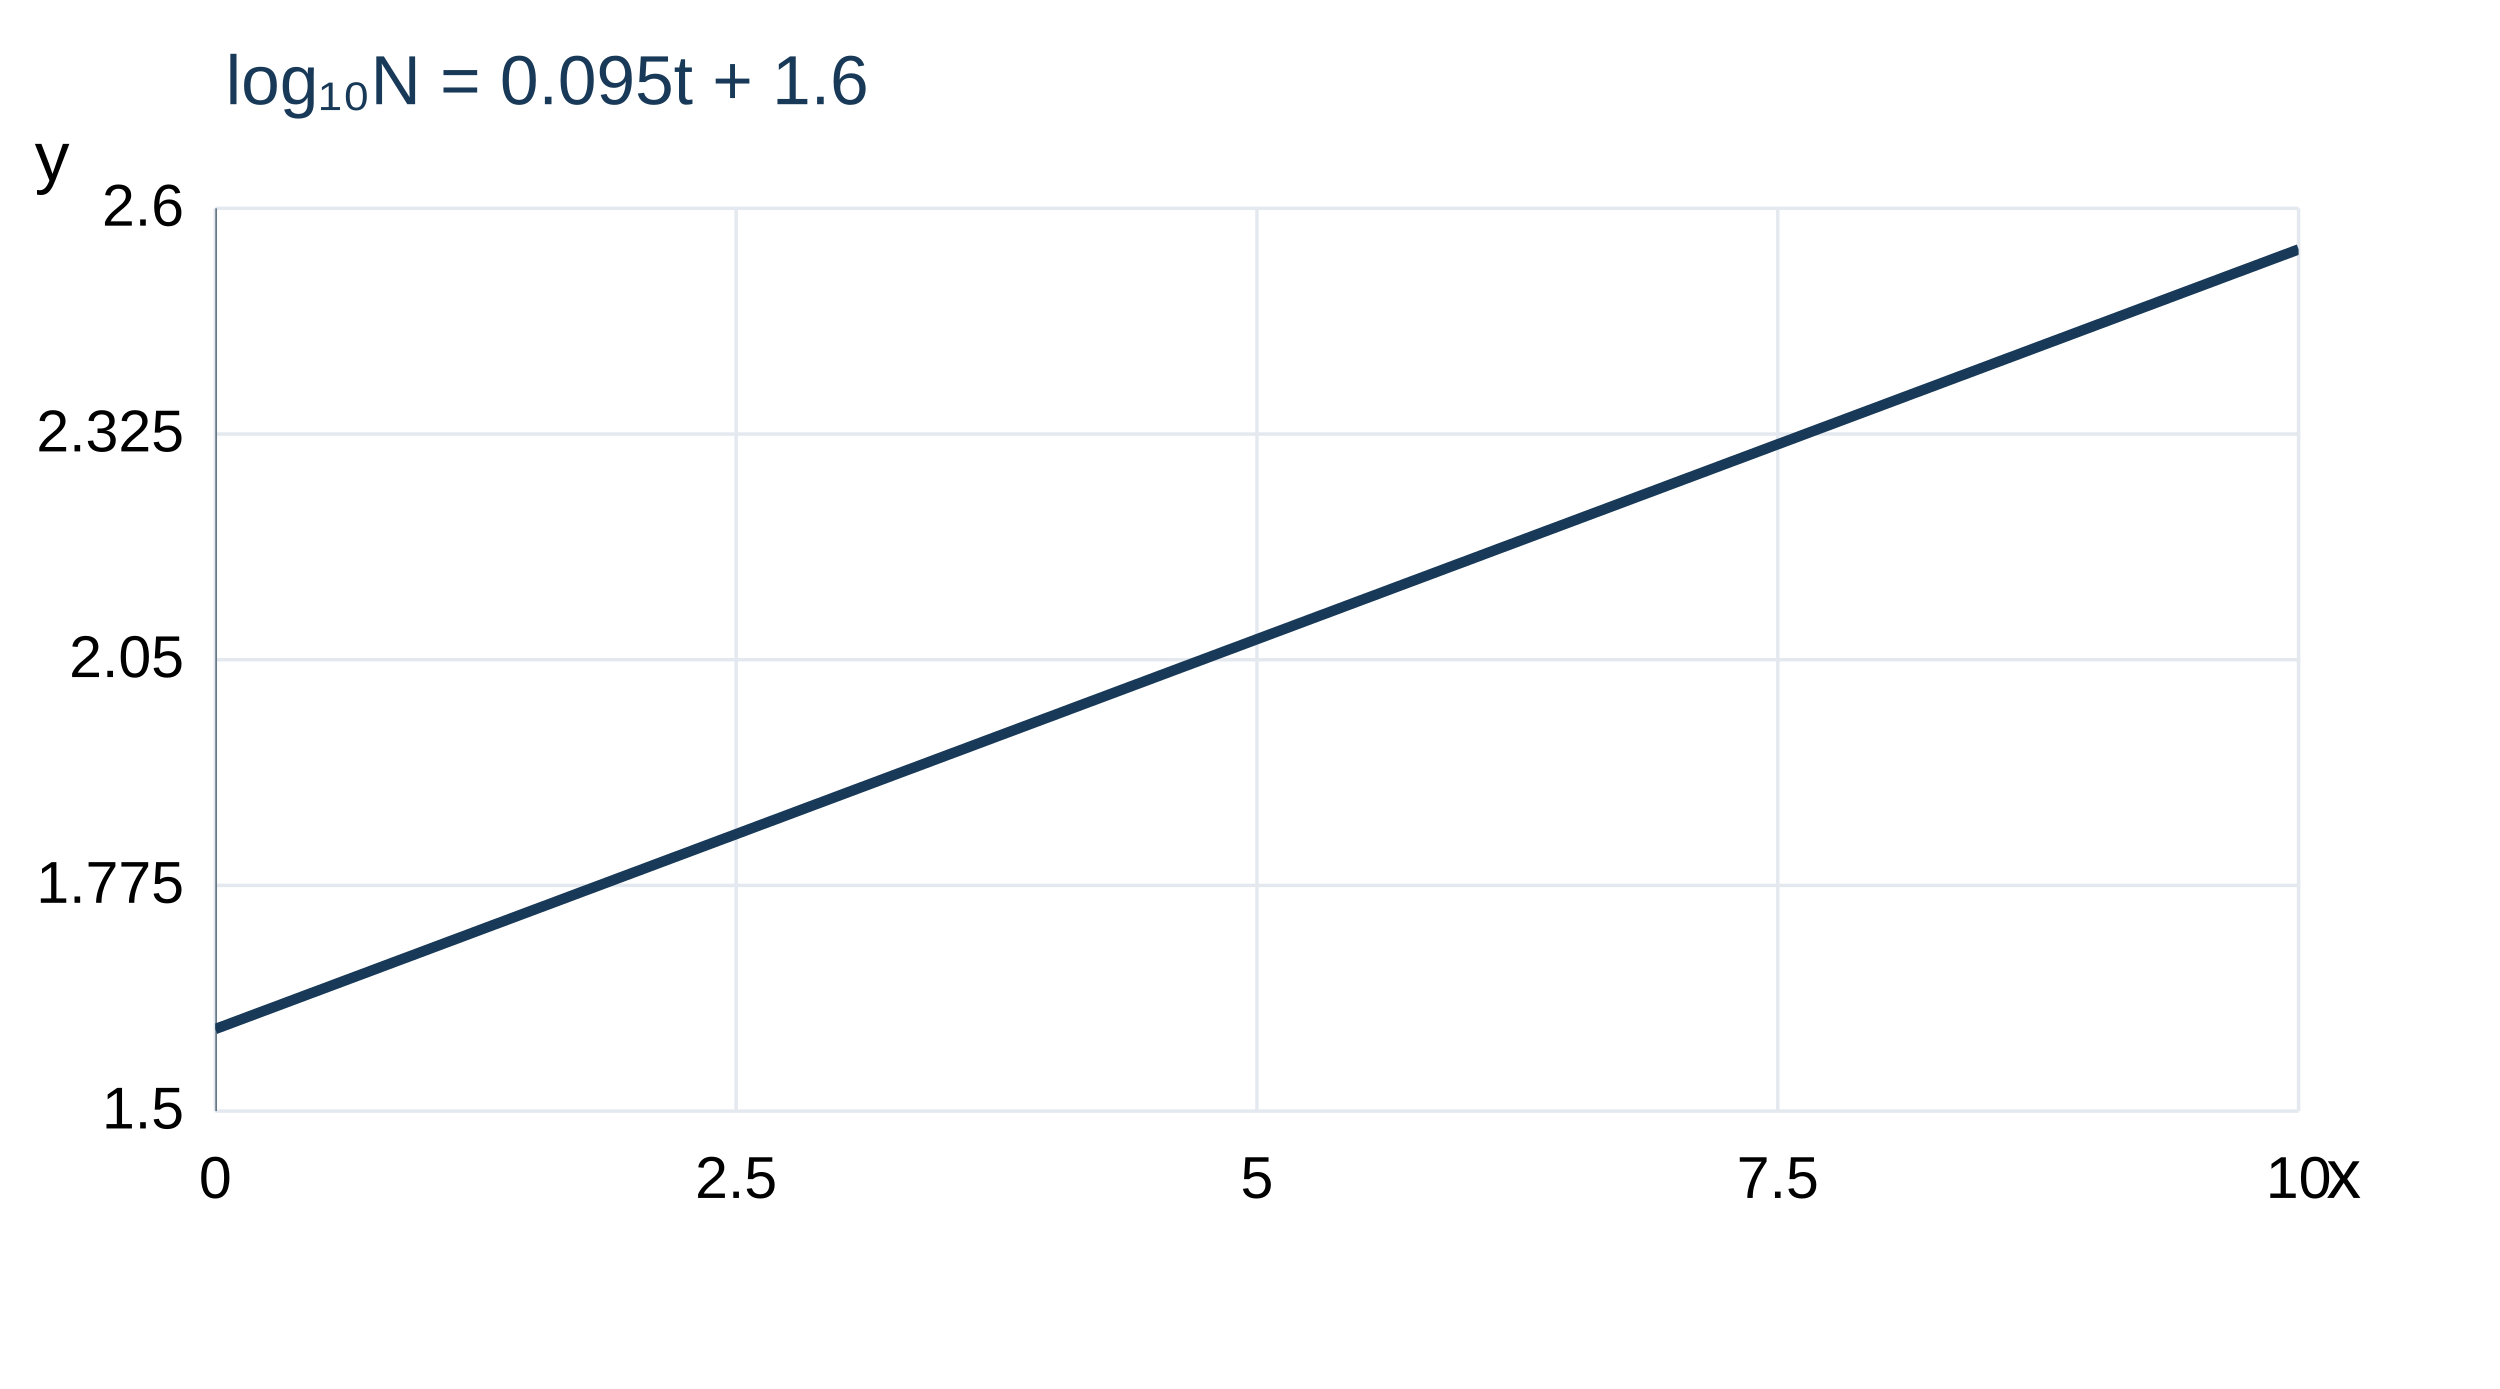
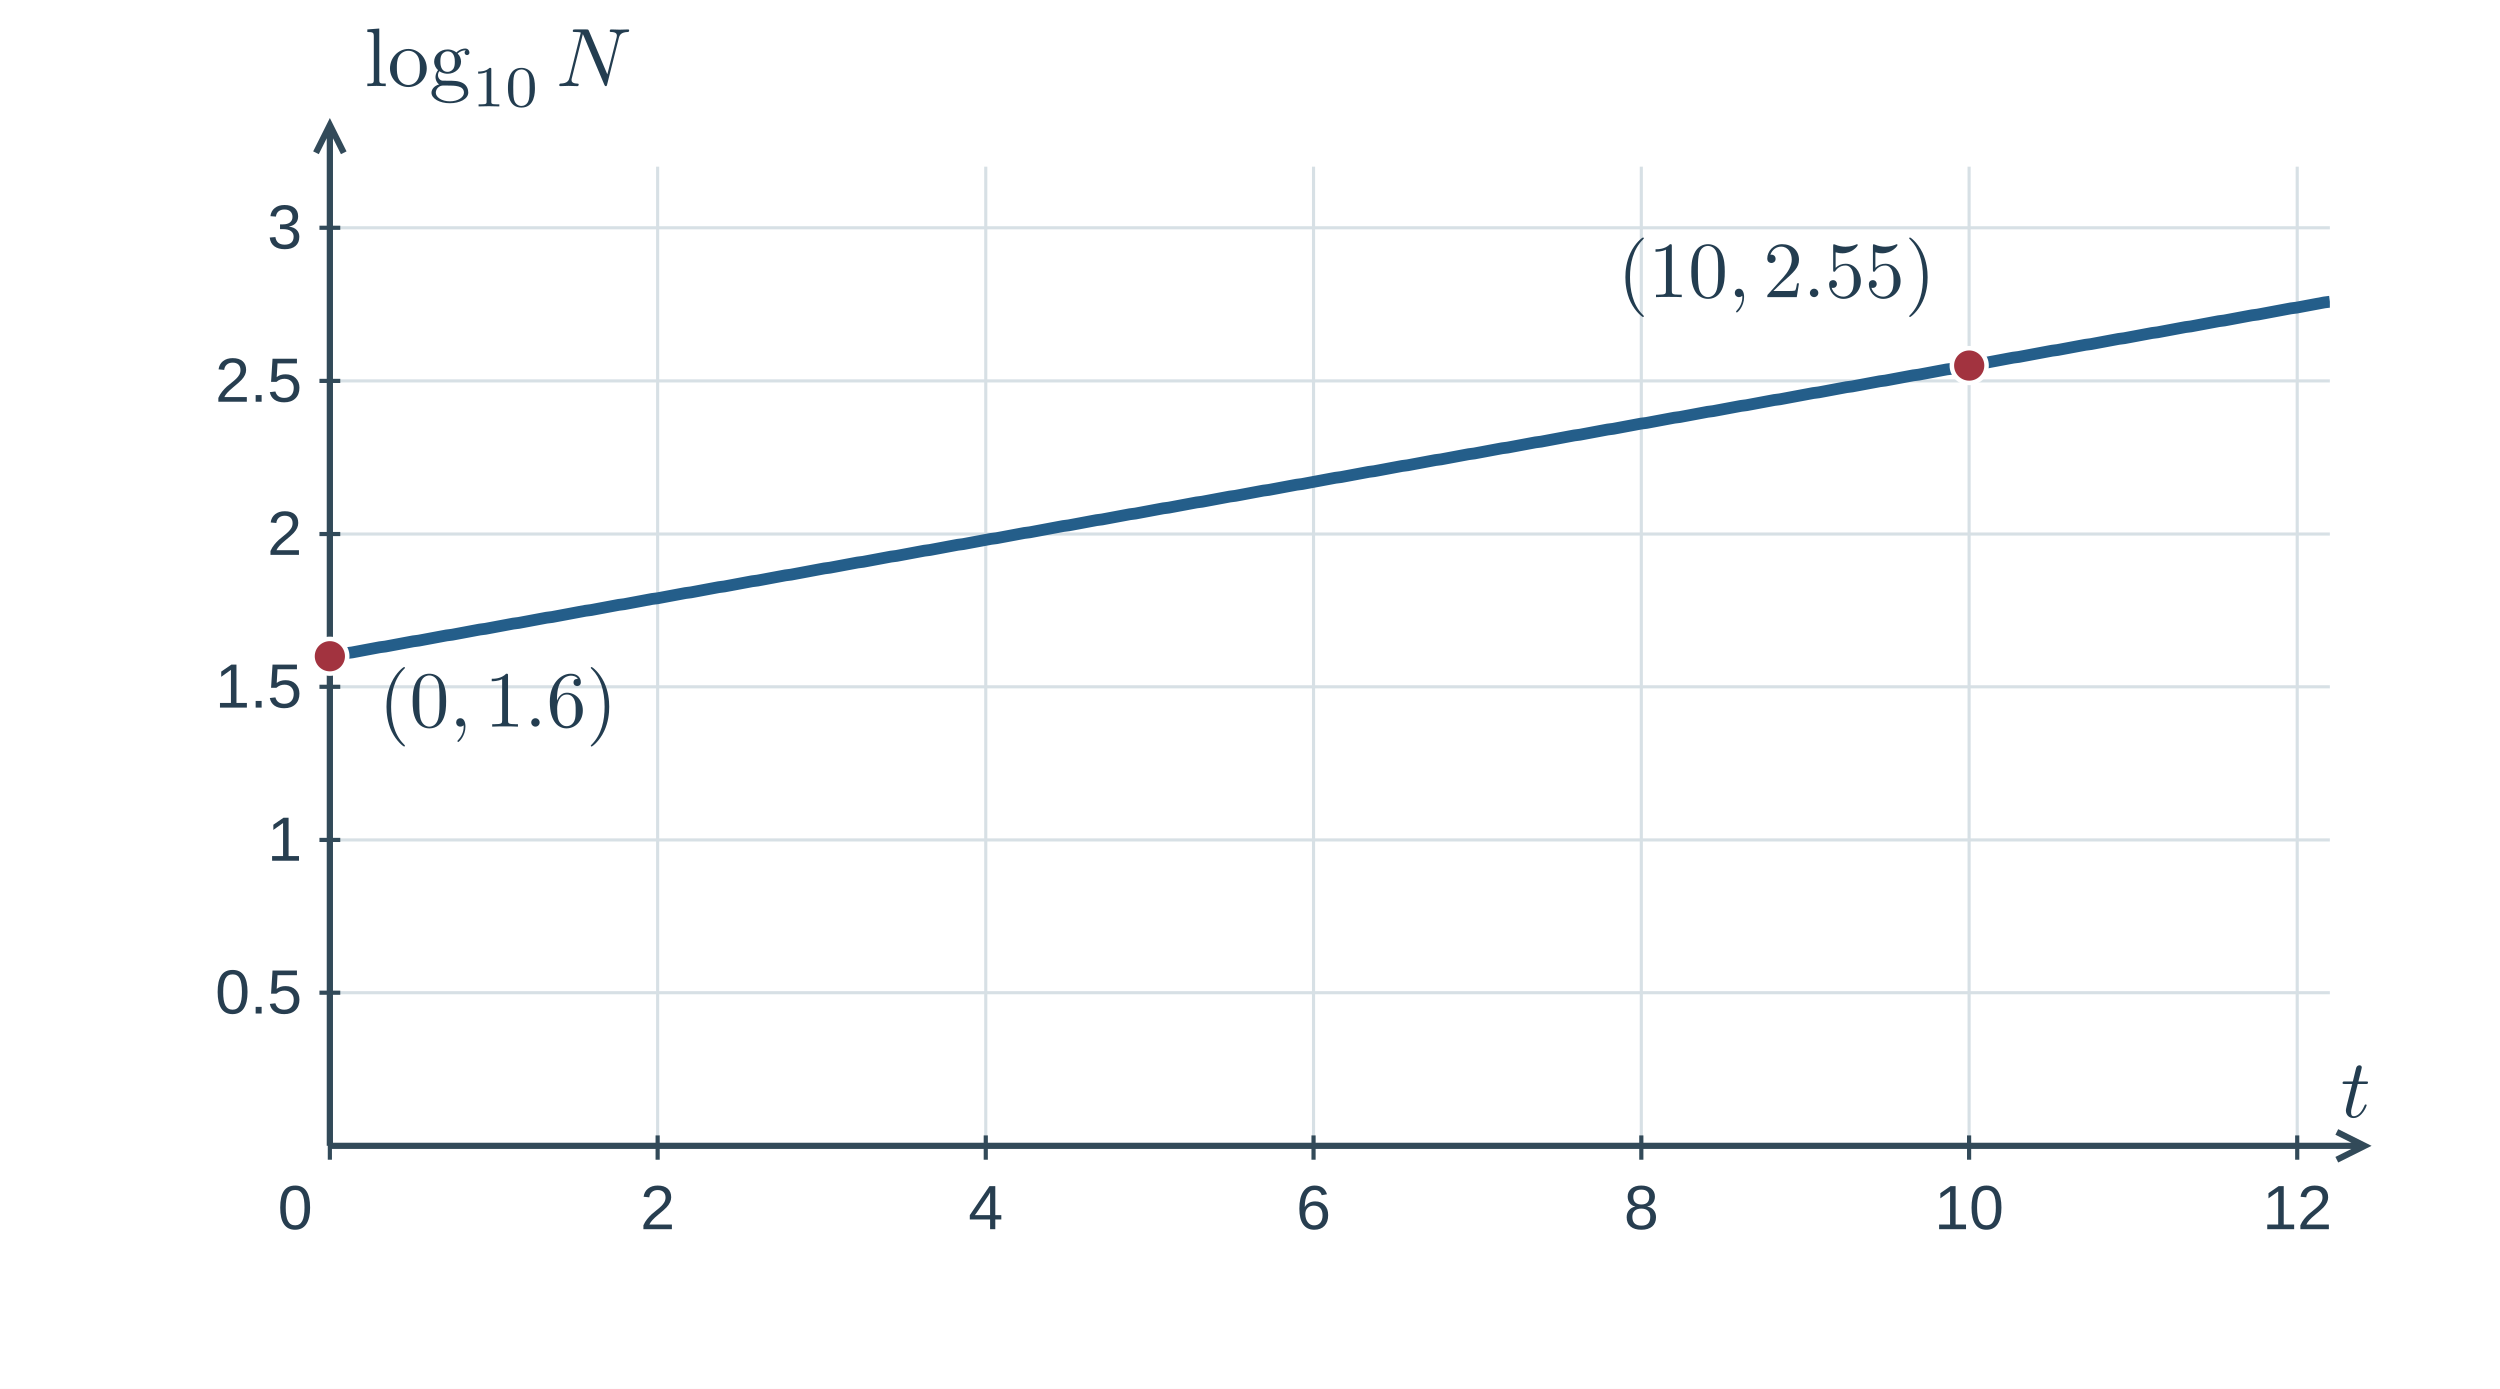
- <svg xmlns="http://www.w3.org/2000/svg" viewBox="0 0 720 400">
+ <svg xmlns="http://www.w3.org/2000/svg" xmlns:xlink="http://www.w3.org/1999/xlink" viewBox="0 0 720 400" role="img">
  <rect width="720" height="400" fill="white" />
  <defs>
    <clipPath id="plot">
-       <rect x="62" y="60" width="600" height="260" />
+       <rect x="95" y="48" width="576" height="282" />
    </clipPath>
  </defs>
-   <path d="M62.0 60 V320 M62 320.0 H662" stroke="#e4e9ef" />
-   <text x="62.0" y="345" text-anchor="middle" font-family="Arial" font-size="17">0</text>
-   <text x="53" y="325.0" text-anchor="end" font-family="Arial" font-size="17">1.5</text>
-   <path d="M212.0 60 V320 M62 255 H662" stroke="#e4e9ef" />
-   <text x="212.0" y="345" text-anchor="middle" font-family="Arial" font-size="17">2.5</text>
-   <text x="53" y="260.0" text-anchor="end" font-family="Arial" font-size="17">1.775</text>
-   <path d="M362.0 60 V320 M62 190 H662" stroke="#e4e9ef" />
-   <text x="362.0" y="345" text-anchor="middle" font-family="Arial" font-size="17">5</text>
-   <text x="53" y="195" text-anchor="end" font-family="Arial" font-size="17">2.05</text>
-   <path d="M512.0 60 V320 M62 125 H662" stroke="#e4e9ef" />
-   <text x="512.0" y="345" text-anchor="middle" font-family="Arial" font-size="17">7.5</text>
-   <text x="53" y="130" text-anchor="end" font-family="Arial" font-size="17">2.325</text>
-   <path d="M662.0 60 V320 M62 60.0 H662" stroke="#e4e9ef" />
-   <text x="662.0" y="345" text-anchor="middle" font-family="Arial" font-size="17">10</text>
-   <text x="53" y="65.0" text-anchor="end" font-family="Arial" font-size="17">2.6</text>
+   <path d="M95.0 48V330" stroke="#d7e0e5" stroke-width="0.9" fill="none" />
+   <path d="M189.4 48V330" stroke="#d7e0e5" stroke-width="0.9" fill="none" />
+   <path d="M283.9 48V330" stroke="#d7e0e5" stroke-width="0.9" fill="none" />
+   <path d="M378.3 48V330" stroke="#d7e0e5" stroke-width="0.9" fill="none" />
+   <path d="M472.7 48V330" stroke="#d7e0e5" stroke-width="0.9" fill="none" />
+   <path d="M567.1 48V330" stroke="#d7e0e5" stroke-width="0.9" fill="none" />
+   <path d="M661.6 48V330" stroke="#d7e0e5" stroke-width="0.9" fill="none" />
+   <path d="M95 330.0H671" stroke="#d7e0e5" stroke-width="0.9" fill="none" />
+   <path d="M95 285.9H671" stroke="#d7e0e5" stroke-width="0.9" fill="none" />
+   <path d="M95 241.9H671" stroke="#d7e0e5" stroke-width="0.9" fill="none" />
+   <path d="M95 197.8H671" stroke="#d7e0e5" stroke-width="0.9" fill="none" />
+   <path d="M95 153.8H671" stroke="#d7e0e5" stroke-width="0.9" fill="none" />
+   <path d="M95 109.7H671" stroke="#d7e0e5" stroke-width="0.9" fill="none" />
+   <path d="M95 65.6H671" stroke="#d7e0e5" stroke-width="0.9" fill="none" />
+   <path d="M95 330.0H681m-8 -4 8 4 -8 4M95.0 330V36m-4 8 4 -8 4 8" stroke="#324a59" stroke-width="1.8" fill="none" />
+   <path d="M95.0 327.0v7" stroke="#324a59" stroke-width="1.2" fill="none" />
+   <text x="85.0" y="354.0" text-anchor="middle" font-family="Arial, sans-serif" font-size="18" fill="#273e50">0</text>
+   <path d="M189.4 327.0v7" stroke="#324a59" stroke-width="1.2" fill="none" />
+   <text x="189.4" y="354.0" text-anchor="middle" font-family="Arial, sans-serif" font-size="18" fill="#273e50">2</text>
+   <path d="M283.9 327.0v7" stroke="#324a59" stroke-width="1.2" fill="none" />
+   <text x="283.9" y="354.0" text-anchor="middle" font-family="Arial, sans-serif" font-size="18" fill="#273e50">4</text>
+   <path d="M378.3 327.0v7" stroke="#324a59" stroke-width="1.2" fill="none" />
+   <text x="378.3" y="354.0" text-anchor="middle" font-family="Arial, sans-serif" font-size="18" fill="#273e50">6</text>
+   <path d="M472.7 327.0v7" stroke="#324a59" stroke-width="1.2" fill="none" />
+   <text x="472.7" y="354.0" text-anchor="middle" font-family="Arial, sans-serif" font-size="18" fill="#273e50">8</text>
+   <path d="M567.1 327.0v7" stroke="#324a59" stroke-width="1.2" fill="none" />
+   <text x="567.1" y="354.0" text-anchor="middle" font-family="Arial, sans-serif" font-size="18" fill="#273e50">10</text>
+   <path d="M661.6 327.0v7" stroke="#324a59" stroke-width="1.2" fill="none" />
+   <text x="661.6" y="354.0" text-anchor="middle" font-family="Arial, sans-serif" font-size="18" fill="#273e50">12</text>
+   <path d="M92.0 285.9h6" stroke="#324a59" stroke-width="1.2" fill="none" />
+   <text x="87.0" y="291.9" text-anchor="end" font-family="Arial, sans-serif" font-size="18" fill="#273e50">0.5</text>
+   <path d="M92.0 241.9h6" stroke="#324a59" stroke-width="1.2" fill="none" />
+   <text x="87.0" y="247.9" text-anchor="end" font-family="Arial, sans-serif" font-size="18" fill="#273e50">1</text>
+   <path d="M92.0 197.8h6" stroke="#324a59" stroke-width="1.2" fill="none" />
+   <text x="87.0" y="203.8" text-anchor="end" font-family="Arial, sans-serif" font-size="18" fill="#273e50">1.5</text>
+   <path d="M92.0 153.8h6" stroke="#324a59" stroke-width="1.2" fill="none" />
+   <text x="87.0" y="159.8" text-anchor="end" font-family="Arial, sans-serif" font-size="18" fill="#273e50">2</text>
+   <path d="M92.0 109.7h6" stroke="#324a59" stroke-width="1.2" fill="none" />
+   <text x="87.0" y="115.7" text-anchor="end" font-family="Arial, sans-serif" font-size="18" fill="#273e50">2.5</text>
+   <path d="M92.0 65.6h6" stroke="#324a59" stroke-width="1.2" fill="none" />
+   <text x="87.0" y="71.6" text-anchor="end" font-family="Arial, sans-serif" font-size="18" fill="#273e50">3</text>
+   <svg x="674.1" y="306.8" width="7.9" height="15.2" viewBox="76.712 56.528 3.288 6.346" fill="#233d50">
+     <defs>
+       <path id="m45-g2-116" d="M2.052-3.985H2.989C3.188-3.985 3.288-3.985 3.288-4.184C3.288-4.294 3.188-4.294 3.009-4.294H2.132C2.491-5.709 2.54-5.908 2.54-5.968C2.54-6.137 2.421-6.237 2.252-6.237C2.222-6.237 1.943-6.227 1.853-5.878L1.465-4.294H.528C.329-4.294 .229-4.294 .229-4.105C.229-3.985 .309-3.985 .508-3.985H1.385C.667-1.156 .628-.986 .628-.807C.628-.269 1.006 .11 1.544 .11C2.56 .11 3.128-1.345 3.128-1.425C3.128-1.524 3.049-1.524 3.009-1.524C2.919-1.524 2.909-1.494 2.859-1.385C2.431-.349 1.903-.11 1.564-.11C1.355-.11 1.255-.239 1.255-.568C1.255-.807 1.275-.877 1.315-1.046L2.052-3.985Z" />
+     </defs>
+     <g id="m45-page27">
+       <use x="76.712" y="62.765" xlink:href="#m45-g2-116" />
+     </g>
+   </svg>
+   <svg x="105.0" y="8.2" width="76.2" height="22.8" viewBox="76.712 55.851 31.747 9.489" fill="#233d50">
+     <defs>
+       <path id="m46-g5-48" d="M3.599-2.225C3.599-2.992 3.508-3.543 3.187-4.031C2.971-4.352 2.538-4.631 1.981-4.631C.363-4.631 .363-2.727 .363-2.225S.363 .139 1.981 .139S3.599-1.723 3.599-2.225ZM1.981-.056C1.66-.056 1.234-.244 1.095-.816C.997-1.227 .997-1.799 .997-2.315C.997-2.824 .997-3.354 1.102-3.738C1.248-4.289 1.695-4.435 1.981-4.435C2.357-4.435 2.72-4.205 2.845-3.801C2.957-3.424 2.964-2.922 2.964-2.315C2.964-1.799 2.964-1.283 2.873-.844C2.734-.209 2.26-.056 1.981-.056Z" />
+       <path id="m46-g5-49" d="M2.336-4.435C2.336-4.624 2.322-4.631 2.127-4.631C1.681-4.191 1.046-4.184 .76-4.184V-3.933C.928-3.933 1.388-3.933 1.771-4.129V-.572C1.771-.342 1.771-.251 1.074-.251H.809V0C.934-.007 1.792-.028 2.05-.028C2.267-.028 3.145-.007 3.299 0V-.251H3.034C2.336-.251 2.336-.342 2.336-.572V-4.435Z" />
+       <path id="m46-g2-78" d="M7.532-5.758C7.631-6.157 7.811-6.466 8.608-6.496C8.658-6.496 8.777-6.506 8.777-6.695C8.777-6.705 8.777-6.804 8.648-6.804C8.319-6.804 7.97-6.775 7.641-6.775C7.303-6.775 6.954-6.804 6.625-6.804C6.565-6.804 6.446-6.804 6.446-6.605C6.446-6.496 6.545-6.496 6.625-6.496C7.193-6.486 7.303-6.276 7.303-6.057C7.303-6.027 7.283-5.878 7.273-5.848L6.157-1.415L3.955-6.615C3.875-6.795 3.866-6.804 3.636-6.804H2.301C2.102-6.804 2.012-6.804 2.012-6.605C2.012-6.496 2.102-6.496 2.291-6.496C2.341-6.496 2.969-6.496 2.969-6.406L1.634-1.056C1.534-.658 1.365-.339 .558-.309C.498-.309 .389-.299 .389-.11C.389-.04 .438 0 .518 0C.837 0 1.186-.03 1.514-.03C1.853-.03 2.212 0 2.54 0C2.59 0 2.72 0 2.72-.199C2.72-.299 2.63-.309 2.521-.309C1.943-.329 1.863-.548 1.863-.747C1.863-.817 1.873-.867 1.903-.976L3.218-6.237C3.258-6.177 3.258-6.157 3.308-6.057L5.788-.189C5.858-.02 5.888 0 5.978 0C6.087 0 6.087-.03 6.137-.209L7.532-5.758Z" />
+       <path id="m46-g4-103" d="M2.212-1.714C1.345-1.714 1.345-2.71 1.345-2.939C1.345-3.208 1.355-3.527 1.504-3.776C1.584-3.895 1.813-4.174 2.212-4.174C3.078-4.174 3.078-3.178 3.078-2.949C3.078-2.68 3.068-2.361 2.919-2.112C2.839-1.993 2.61-1.714 2.212-1.714ZM1.056-1.325C1.056-1.365 1.056-1.594 1.225-1.793C1.614-1.514 2.022-1.484 2.212-1.484C3.138-1.484 3.826-2.172 3.826-2.939C3.826-3.308 3.666-3.676 3.417-3.905C3.776-4.244 4.134-4.294 4.314-4.294C4.334-4.294 4.384-4.294 4.413-4.284C4.304-4.244 4.254-4.134 4.254-4.015C4.254-3.846 4.384-3.726 4.543-3.726C4.643-3.726 4.832-3.796 4.832-4.025C4.832-4.194 4.712-4.513 4.324-4.513C4.125-4.513 3.686-4.453 3.268-4.045C2.849-4.374 2.431-4.403 2.212-4.403C1.285-4.403 .598-3.716 .598-2.949C.598-2.511 .817-2.132 1.066-1.923C.936-1.773 .757-1.445 .757-1.096C.757-.787 .887-.408 1.196-.209C.598-.04 .279 .389 .279 .787C.279 1.504 1.265 2.052 2.481 2.052C3.656 2.052 4.692 1.544 4.692 .767C4.692 .418 4.553-.09 4.045-.369C3.517-.648 2.939-.648 2.331-.648C2.082-.648 1.654-.648 1.584-.658C1.265-.697 1.056-1.006 1.056-1.325ZM2.491 1.823C1.484 1.823 .797 1.315 .797 .787C.797 .329 1.176-.04 1.614-.07H2.202C3.059-.07 4.174-.07 4.174 .787C4.174 1.325 3.467 1.823 2.491 1.823Z" />
+       <path id="m46-g4-108" d="M1.763-6.914L.329-6.804V-6.496C1.026-6.496 1.106-6.426 1.106-5.938V-.757C1.106-.309 .996-.309 .329-.309V0C.658-.01 1.186-.03 1.435-.03S2.172-.01 2.54 0V-.309C1.873-.309 1.763-.309 1.763-.757V-6.914Z" />
+       <path id="m46-g4-111" d="M4.692-2.132C4.692-3.407 3.696-4.463 2.491-4.463C1.245-4.463 .279-3.377 .279-2.132C.279-.847 1.315 .11 2.481 .11C3.686 .11 4.692-.867 4.692-2.132ZM2.491-.139C2.062-.139 1.624-.349 1.355-.807C1.106-1.245 1.106-1.853 1.106-2.212C1.106-2.6 1.106-3.138 1.345-3.577C1.614-4.035 2.082-4.244 2.481-4.244C2.919-4.244 3.347-4.025 3.606-3.597S3.866-2.59 3.866-2.212C3.866-1.853 3.866-1.315 3.646-.877C3.427-.428 2.989-.139 2.491-.139Z" />
+     </defs>
+     <g id="m46-page47">
+       <use x="76.712" y="62.765" xlink:href="#m46-g4-108" />
+       <use x="79.48" y="62.765" xlink:href="#m46-g4-111" />
+       <use x="84.461" y="62.765" xlink:href="#m46-g4-103" />
+       <use x="89.581" y="65.2" xlink:href="#m46-g5-49" />
+       <use x="93.552" y="65.2" xlink:href="#m46-g5-48" />
+       <use x="99.682" y="62.765" xlink:href="#m46-g2-78" />
+     </g>
+   </svg>
  <g clip-path="url(#plot)">
-     <path d="M62 674.545 H662 M62.0 320 V60" stroke="#687985" />
-     <polyline points="62.00,296.36 63.20,295.91 64.40,295.47 65.60,295.02 66.80,294.57 68.00,294.12 69.20,293.67 70.40,293.22 71.60,292.77 72.80,292.32 74.00,291.87 75.20,291.42 76.40,290.97 77.60,290.53 78.80,290.08 80.00,289.63 81.20,289.18 82.40,288.73 83.60,288.28 84.80,287.83 86.00,287.38 87.20,286.93 88.40,286.48 89.60,286.03 90.80,285.59 92.00,285.14 93.20,284.69 94.40,284.24 95.60,283.79 96.80,283.34 98.00,282.89 99.20,282.44 100.40,281.99 101.60,281.54 102.80,281.09 104.00,280.65 105.20,280.20 106.40,279.75 107.60,279.30 108.80,278.85 110.00,278.40 111.20,277.95 112.40,277.50 113.60,277.05 114.80,276.60 116.00,276.15 117.20,275.71 118.40,275.26 119.60,274.81 120.80,274.36 122.00,273.91 123.20,273.46 124.40,273.01 125.60,272.56 126.80,272.11 128.00,271.66 129.20,271.21 130.40,270.77 131.60,270.32 132.80,269.87 134.00,269.42 135.20,268.97 136.40,268.52 137.60,268.07 138.80,267.62 140.00,267.17 141.20,266.72 142.40,266.27 143.60,265.83 144.80,265.38 146.00,264.93 147.20,264.48 148.40,264.03 149.60,263.58 150.80,263.13 152.00,262.68 153.20,262.23 154.40,261.78 155.60,261.33 156.80,260.89 158.00,260.44 159.20,259.99 160.40,259.54 161.60,259.09 162.80,258.64 164.00,258.19 165.20,257.74 166.40,257.29 167.60,256.84 168.80,256.39 170.00,255.95 171.20,255.50 172.40,255.05 173.60,254.60 174.80,254.15 176.00,253.70 177.20,253.25 178.40,252.80 179.60,252.35 180.80,251.90 182.00,251.45 183.20,251.01 184.40,250.56 185.60,250.11 186.80,249.66 188.00,249.21 189.20,248.76 190.40,248.31 191.60,247.86 192.80,247.41 194.00,246.96 195.20,246.51 196.40,246.07 197.60,245.62 198.80,245.17 200.00,244.72 201.20,244.27 202.40,243.82 203.60,243.37 204.80,242.92 206.00,242.47 207.20,242.02 208.40,241.57 209.60,241.13 210.80,240.68 212.00,240.23 213.20,239.78 214.40,239.33 215.60,238.88 216.80,238.43 218.00,237.98 219.20,237.53 220.40,237.08 221.60,236.63 222.80,236.19 224.00,235.74 225.20,235.29 226.40,234.84 227.60,234.39 228.80,233.94 230.00,233.49 231.20,233.04 232.40,232.59 233.60,232.14 234.80,231.69 236.00,231.25 237.20,230.80 238.40,230.35 239.60,229.90 240.80,229.45 242.00,229.00 243.20,228.55 244.40,228.10 245.60,227.65 246.80,227.20 248.00,226.75 249.20,226.31 250.40,225.86 251.60,225.41 252.80,224.96 254.00,224.51 255.20,224.06 256.40,223.61 257.60,223.16 258.80,222.71 260.00,222.26 261.20,221.81 262.40,221.37 263.60,220.92 264.80,220.47 266.00,220.02 267.20,219.57 268.40,219.12 269.60,218.67 270.80,218.22 272.00,217.77 273.20,217.32 274.40,216.87 275.60,216.43 276.80,215.98 278.00,215.53 279.20,215.08 280.40,214.63 281.60,214.18 282.80,213.73 284.00,213.28 285.20,212.83 286.40,212.38 287.60,211.93 288.80,211.49 290.00,211.04 291.20,210.59 292.40,210.14 293.60,209.69 294.80,209.24 296.00,208.79 297.20,208.34 298.40,207.89 299.60,207.44 300.80,206.99 302.00,206.55 303.20,206.10 304.40,205.65 305.60,205.20 306.80,204.75 308.00,204.30 309.20,203.85 310.40,203.40 311.60,202.95 312.80,202.50 314.00,202.05 315.20,201.61 316.40,201.16 317.60,200.71 318.80,200.26 320.00,199.81 321.20,199.36 322.40,198.91 323.60,198.46 324.80,198.01 326.00,197.56 327.20,197.11 328.40,196.67 329.60,196.22 330.80,195.77 332.00,195.32 333.20,194.87 334.40,194.42 335.60,193.97 336.80,193.52 338.00,193.07 339.20,192.62 340.40,192.17 341.60,191.73 342.80,191.28 344.00,190.83 345.20,190.38 346.40,189.93 347.60,189.48 348.80,189.03 350.00,188.58 351.20,188.13 352.40,187.68 353.60,187.23 354.80,186.79 356.00,186.34 357.20,185.89 358.40,185.44 359.60,184.99 360.80,184.54 362.00,184.09 363.20,183.64 364.40,183.19 365.60,182.74 366.80,182.29 368.00,181.85 369.20,181.40 370.40,180.95 371.60,180.50 372.80,180.05 374.00,179.60 375.20,179.15 376.40,178.70 377.60,178.25 378.80,177.80 380.00,177.35 381.20,176.91 382.40,176.46 383.60,176.01 384.80,175.56 386.00,175.11 387.20,174.66 388.40,174.21 389.60,173.76 390.80,173.31 392.00,172.86 393.20,172.41 394.40,171.97 395.60,171.52 396.80,171.07 398.00,170.62 399.20,170.17 400.40,169.72 401.60,169.27 402.80,168.82 404.00,168.37 405.20,167.92 406.40,167.47 407.60,167.03 408.80,166.58 410.00,166.13 411.20,165.68 412.40,165.23 413.60,164.78 414.80,164.33 416.00,163.88 417.20,163.43 418.40,162.98 419.60,162.53 420.80,162.09 422.00,161.64 423.20,161.19 424.40,160.74 425.60,160.29 426.80,159.84 428.00,159.39 429.20,158.94 430.40,158.49 431.60,158.04 432.80,157.59 434.00,157.15 435.20,156.70 436.40,156.25 437.60,155.80 438.80,155.35 440.00,154.90 441.20,154.45 442.40,154.00 443.60,153.55 444.80,153.10 446.00,152.65 447.20,152.21 448.40,151.76 449.60,151.31 450.80,150.86 452.00,150.41 453.20,149.96 454.40,149.51 455.60,149.06 456.80,148.61 458.00,148.16 459.20,147.71 460.40,147.27 461.60,146.82 462.80,146.37 464.00,145.92 465.20,145.47 466.40,145.02 467.60,144.57 468.80,144.12 470.00,143.67 471.20,143.22 472.40,142.77 473.60,142.33 474.80,141.88 476.00,141.43 477.20,140.98 478.40,140.53 479.60,140.08 480.80,139.63 482.00,139.18 483.20,138.73 484.40,138.28 485.60,137.83 486.80,137.39 488.00,136.94 489.20,136.49 490.40,136.04 491.60,135.59 492.80,135.14 494.00,134.69 495.20,134.24 496.40,133.79 497.60,133.34 498.80,132.89 500.00,132.45 501.20,132.00 502.40,131.55 503.60,131.10 504.80,130.65 506.00,130.20 507.20,129.75 508.40,129.30 509.60,128.85 510.80,128.40 512.00,127.95 513.20,127.51 514.40,127.06 515.60,126.61 516.80,126.16 518.00,125.71 519.20,125.26 520.40,124.81 521.60,124.36 522.80,123.91 524.00,123.46 525.20,123.01 526.40,122.57 527.60,122.12 528.80,121.67 530.00,121.22 531.20,120.77 532.40,120.32 533.60,119.87 534.80,119.42 536.00,118.97 537.20,118.52 538.40,118.07 539.60,117.63 540.80,117.18 542.00,116.73 543.20,116.28 544.40,115.83 545.60,115.38 546.80,114.93 548.00,114.48 549.20,114.03 550.40,113.58 551.60,113.13 552.80,112.69 554.00,112.24 555.20,111.79 556.40,111.34 557.60,110.89 558.80,110.44 560.00,109.99 561.20,109.54 562.40,109.09 563.60,108.64 564.80,108.19 566.00,107.75 567.20,107.30 568.40,106.85 569.60,106.40 570.80,105.95 572.00,105.50 573.20,105.05 574.40,104.60 575.60,104.15 576.80,103.70 578.00,103.25 579.20,102.81 580.40,102.36 581.60,101.91 582.80,101.46 584.00,101.01 585.20,100.56 586.40,100.11 587.60,99.66 588.80,99.21 590.00,98.76 591.20,98.31 592.40,97.87 593.60,97.42 594.80,96.97 596.00,96.52 597.20,96.07 598.40,95.62 599.60,95.17 600.80,94.72 602.00,94.27 603.20,93.82 604.40,93.37 605.60,92.93 606.80,92.48 608.00,92.03 609.20,91.58 610.40,91.13 611.60,90.68 612.80,90.23 614.00,89.78 615.20,89.33 616.40,88.88 617.60,88.43 618.80,87.99 620.00,87.54 621.20,87.09 622.40,86.64 623.60,86.19 624.80,85.74 626.00,85.29 627.20,84.84 628.40,84.39 629.60,83.94 630.80,83.49 632.00,83.05 633.20,82.60 634.40,82.15 635.60,81.70 636.80,81.25 638.00,80.80 639.20,80.35 640.40,79.90 641.60,79.45 642.80,79.00 644.00,78.55 645.20,78.11 646.40,77.66 647.60,77.21 648.80,76.76 650.00,76.31 651.20,75.86 652.40,75.41 653.60,74.96 654.80,74.51 656.00,74.06 657.20,73.61 658.40,73.17 659.60,72.72 660.80,72.27 662.00,71.82" fill="none" stroke="#183957" stroke-width="3" />
+     <path d="M95.0 189.0 L96.6 188.7 L98.2 188.4 L99.8 188.1 L101.4 187.9 L103.0 187.6 L104.6 187.3 L106.2 187.0 L107.8 186.7 L109.4 186.4 L111.0 186.2 L112.6 185.9 L114.2 185.6 L115.8 185.3 L117.4 185.0 L119.0 184.7 L120.6 184.5 L122.2 184.2 L123.8 183.9 L125.4 183.6 L127.0 183.3 L128.6 183.0 L130.2 182.8 L131.8 182.5 L133.4 182.2 L135.0 181.9 L136.6 181.6 L138.2 181.3 L139.8 181.1 L141.4 180.8 L143.0 180.5 L144.6 180.2 L146.2 179.9 L147.8 179.6 L149.4 179.4 L151.0 179.1 L152.6 178.8 L154.2 178.5 L155.8 178.2 L157.4 177.9 L159.0 177.7 L160.6 177.4 L162.2 177.1 L163.8 176.8 L165.4 176.5 L167.0 176.2 L168.6 175.9 L170.2 175.7 L171.8 175.4 L173.4 175.1 L175.0 174.8 L176.6 174.5 L178.2 174.2 L179.8 174.0 L181.4 173.7 L183.0 173.4 L184.6 173.1 L186.2 172.8 L187.8 172.5 L189.4 172.3 L191.0 172.0 L192.6 171.7 L194.2 171.4 L195.8 171.1 L197.4 170.8 L199.0 170.6 L200.6 170.3 L202.2 170.0 L203.8 169.7 L205.4 169.4 L207.0 169.1 L208.6 168.9 L210.2 168.6 L211.8 168.3 L213.4 168.0 L215.0 167.7 L216.6 167.4 L218.2 167.2 L219.8 166.9 L221.4 166.6 L223.0 166.3 L224.6 166.0 L226.2 165.7 L227.8 165.5 L229.4 165.2 L231.0 164.9 L232.6 164.6 L234.2 164.3 L235.8 164.0 L237.4 163.7 L239.0 163.5 L240.6 163.2 L242.2 162.9 L243.8 162.6 L245.4 162.3 L247.0 162.0 L248.6 161.8 L250.2 161.5 L251.8 161.2 L253.4 160.9 L255.0 160.6 L256.6 160.3 L258.2 160.1 L259.8 159.8 L261.4 159.5 L263.0 159.2 L264.6 158.9 L266.2 158.6 L267.8 158.4 L269.4 158.1 L271.0 157.8 L272.6 157.5 L274.2 157.2 L275.8 156.9 L277.4 156.7 L279.0 156.4 L280.6 156.1 L282.2 155.8 L283.8 155.5 L285.4 155.2 L287.0 155.0 L288.6 154.7 L290.2 154.4 L291.8 154.1 L293.4 153.8 L295.0 153.5 L296.6 153.3 L298.2 153.0 L299.8 152.7 L301.4 152.4 L303.0 152.1 L304.6 151.8 L306.2 151.5 L307.8 151.3 L309.4 151.0 L311.0 150.7 L312.6 150.4 L314.2 150.1 L315.8 149.8 L317.4 149.6 L319.0 149.3 L320.6 149.0 L322.2 148.7 L323.8 148.4 L325.4 148.1 L327.0 147.9 L328.6 147.6 L330.2 147.3 L331.8 147.0 L333.4 146.7 L335.0 146.4 L336.6 146.2 L338.2 145.9 L339.8 145.6 L341.4 145.3 L343.0 145.0 L344.6 144.7 L346.2 144.5 L347.8 144.2 L349.4 143.9 L351.0 143.6 L352.6 143.3 L354.2 143.0 L355.8 142.8 L357.4 142.5 L359.0 142.2 L360.6 141.9 L362.2 141.6 L363.8 141.3 L365.4 141.1 L367.0 140.8 L368.6 140.5 L370.2 140.2 L371.8 139.9 L373.4 139.6 L375.0 139.4 L376.6 139.1 L378.2 138.8 L379.8 138.5 L381.4 138.2 L383.0 137.9 L384.6 137.6 L386.2 137.4 L387.8 137.1 L389.4 136.8 L391.0 136.5 L392.6 136.2 L394.2 135.9 L395.8 135.7 L397.4 135.4 L399.0 135.1 L400.6 134.8 L402.2 134.5 L403.8 134.2 L405.4 134.0 L407.0 133.7 L408.6 133.4 L410.2 133.1 L411.8 132.8 L413.4 132.5 L415.0 132.3 L416.6 132.0 L418.2 131.7 L419.8 131.4 L421.4 131.1 L423.0 130.8 L424.6 130.6 L426.2 130.3 L427.8 130.0 L429.4 129.7 L431.0 129.4 L432.6 129.1 L434.2 128.9 L435.8 128.6 L437.4 128.3 L439.0 128.0 L440.6 127.7 L442.2 127.4 L443.8 127.2 L445.4 126.9 L447.0 126.6 L448.6 126.3 L450.2 126.0 L451.8 125.7 L453.4 125.4 L455.0 125.2 L456.6 124.9 L458.2 124.6 L459.8 124.3 L461.4 124.0 L463.0 123.7 L464.6 123.5 L466.2 123.2 L467.8 122.9 L469.4 122.6 L471.0 122.3 L472.6 122.0 L474.2 121.8 L475.8 121.5 L477.4 121.2 L479.0 120.9 L480.6 120.6 L482.2 120.3 L483.8 120.1 L485.4 119.8 L487.0 119.5 L488.6 119.2 L490.2 118.9 L491.8 118.6 L493.4 118.4 L495.0 118.1 L496.6 117.8 L498.2 117.5 L499.8 117.2 L501.4 116.9 L503.0 116.7 L504.6 116.4 L506.2 116.1 L507.8 115.8 L509.4 115.5 L511.0 115.2 L512.6 115.0 L514.2 114.7 L515.8 114.4 L517.4 114.1 L519.0 113.8 L520.6 113.5 L522.2 113.2 L523.8 113.0 L525.4 112.7 L527.0 112.4 L528.6 112.1 L530.2 111.8 L531.8 111.5 L533.4 111.3 L535.0 111.0 L536.6 110.7 L538.2 110.4 L539.8 110.1 L541.4 109.8 L543.0 109.6 L544.6 109.3 L546.2 109.0 L547.8 108.7 L549.4 108.4 L551.0 108.1 L552.6 107.9 L554.2 107.6 L555.8 107.3 L557.4 107.0 L559.0 106.7 L560.6 106.4 L562.2 106.2 L563.8 105.9 L565.4 105.6 L567.0 105.3 L568.6 105.0 L570.2 104.7 L571.8 104.5 L573.4 104.2 L575.0 103.9 L576.6 103.6 L578.2 103.3 L579.8 103.0 L581.4 102.8 L583.0 102.5 L584.6 102.2 L586.2 101.9 L587.8 101.6 L589.4 101.3 L591.0 101.0 L592.6 100.8 L594.2 100.5 L595.8 100.2 L597.4 99.9 L599.0 99.6 L600.6 99.3 L602.2 99.1 L603.8 98.8 L605.4 98.5 L607.0 98.2 L608.6 97.9 L610.2 97.6 L611.8 97.4 L613.4 97.1 L615.0 96.8 L616.6 96.5 L618.2 96.2 L619.8 95.9 L621.4 95.7 L623.0 95.4 L624.6 95.1 L626.2 94.8 L627.8 94.5 L629.4 94.2 L631.0 94.0 L632.6 93.7 L634.2 93.4 L635.8 93.1 L637.4 92.8 L639.0 92.5 L640.6 92.3 L642.2 92.0 L643.8 91.7 L645.4 91.4 L647.0 91.1 L648.6 90.8 L650.2 90.6 L651.8 90.3 L653.4 90.0 L655.0 89.7 L656.6 89.4 L658.2 89.1 L659.8 88.8 L661.4 88.6 L663.0 88.3 L664.6 88.0 L666.2 87.7 L667.8 87.4 L669.4 87.1 L671.0 86.9" stroke="#245e8a" stroke-width="3.4" fill="none" />
  </g>
-   <text x="65" y="30" font-family="Arial" font-size="20" fill="#183957">log₁₀N = 0.095t + 1.6</text>
-   <text x="670" y="345" font-family="Arial" font-size="20">x</text>
-   <text x="10" y="52" font-family="Arial" font-size="20">y</text>
+   <circle cx="95.00" cy="189.00" r="5" fill="#a2333f" stroke="white" stroke-width="1.3" />
+   <circle cx="567.13" cy="105.28" r="5" fill="#a2333f" stroke="white" stroke-width="1.3" />
+   <svg x="109.0" y="192.1" width="66.5" height="22.9" viewBox="76.712 55.293 28.893 9.963" fill="#233d50">
+     <defs>
+       <path id="m52-g2-58" d="M1.913-.528C1.913-.817 1.674-1.056 1.385-1.056S.857-.817 .857-.528S1.096 0 1.385 0S1.913-.239 1.913-.528Z" />
+       <path id="m52-g2-59" d="M2.022-.01C2.022-.667 1.773-1.056 1.385-1.056C1.056-1.056 .857-.807 .857-.528C.857-.259 1.056 0 1.385 0C1.504 0 1.634-.04 1.733-.13C1.763-.149 1.773-.159 1.783-.159S1.803-.149 1.803-.01C1.803 .727 1.455 1.325 1.126 1.654C1.016 1.763 1.016 1.783 1.016 1.813C1.016 1.883 1.066 1.923 1.116 1.923C1.225 1.923 2.022 1.156 2.022-.01Z" />
+       <path id="m52-g4-40" d="M3.298 2.391C3.298 2.361 3.298 2.341 3.128 2.172C1.883 .917 1.564-.966 1.564-2.491C1.564-4.224 1.943-5.958 3.168-7.203C3.298-7.323 3.298-7.342 3.298-7.372C3.298-7.442 3.258-7.472 3.198-7.472C3.098-7.472 2.202-6.795 1.614-5.529C1.106-4.433 .986-3.328 .986-2.491C.986-1.714 1.096-.508 1.644 .618C2.242 1.843 3.098 2.491 3.198 2.491C3.258 2.491 3.298 2.461 3.298 2.391Z" />
+       <path id="m52-g4-41" d="M2.879-2.491C2.879-3.268 2.77-4.473 2.222-5.599C1.624-6.824 .767-7.472 .667-7.472C.608-7.472 .568-7.432 .568-7.372C.568-7.342 .568-7.323 .757-7.143C1.733-6.157 2.301-4.573 2.301-2.491C2.301-.787 1.933 .966 .697 2.222C.568 2.341 .568 2.361 .568 2.391C.568 2.451 .608 2.491 .667 2.491C.767 2.491 1.664 1.813 2.252 .548C2.76-.548 2.879-1.654 2.879-2.491Z" />
+       <path id="m52-g4-48" d="M4.583-3.188C4.583-3.985 4.533-4.782 4.184-5.519C3.726-6.476 2.909-6.635 2.491-6.635C1.893-6.635 1.166-6.376 .757-5.45C.438-4.762 .389-3.985 .389-3.188C.389-2.441 .428-1.544 .837-.787C1.265 .02 1.993 .219 2.481 .219C3.019 .219 3.776 .01 4.214-.936C4.533-1.624 4.583-2.401 4.583-3.188ZM2.481 0C2.092 0 1.504-.249 1.325-1.205C1.215-1.803 1.215-2.72 1.215-3.308C1.215-3.945 1.215-4.603 1.295-5.141C1.484-6.326 2.232-6.416 2.481-6.416C2.809-6.416 3.467-6.237 3.656-5.25C3.756-4.692 3.756-3.935 3.756-3.308C3.756-2.56 3.756-1.883 3.646-1.245C3.497-.299 2.929 0 2.481 0Z" />
+       <path id="m52-g4-49" d="M2.929-6.376C2.929-6.615 2.929-6.635 2.7-6.635C2.082-5.998 1.205-5.998 .887-5.998V-5.689C1.086-5.689 1.674-5.689 2.192-5.948V-.787C2.192-.428 2.162-.309 1.265-.309H.946V0C1.295-.03 2.162-.03 2.56-.03S3.826-.03 4.174 0V-.309H3.856C2.959-.309 2.929-.418 2.929-.787V-6.376Z" />
+       <path id="m52-g4-54" d="M1.315-3.268V-3.507C1.315-6.027 2.55-6.386 3.059-6.386C3.298-6.386 3.716-6.326 3.935-5.988C3.786-5.988 3.387-5.988 3.387-5.539C3.387-5.23 3.626-5.081 3.846-5.081C4.005-5.081 4.304-5.171 4.304-5.559C4.304-6.157 3.866-6.635 3.039-6.635C1.763-6.635 .418-5.35 .418-3.148C.418-.488 1.574 .219 2.501 .219C3.606 .219 4.553-.717 4.553-2.032C4.553-3.298 3.666-4.254 2.56-4.254C1.883-4.254 1.514-3.746 1.315-3.268ZM2.501-.06C1.873-.06 1.574-.658 1.514-.807C1.335-1.275 1.335-2.072 1.335-2.252C1.335-3.029 1.654-4.025 2.55-4.025C2.71-4.025 3.168-4.025 3.477-3.407C3.656-3.039 3.656-2.531 3.656-2.042C3.656-1.564 3.656-1.066 3.487-.707C3.188-.11 2.73-.06 2.501-.06Z" />
+     </defs>
+     <g id="m52-page48">
+       <use x="76.712" y="62.765" xlink:href="#m52-g4-40" />
+       <use x="80.587" y="62.765" xlink:href="#m52-g4-48" />
+       <use x="85.568" y="62.765" xlink:href="#m52-g2-59" />
+       <use x="89.996" y="62.765" xlink:href="#m52-g4-49" />
+       <use x="94.977" y="62.765" xlink:href="#m52-g2-58" />
+       <use x="97.745" y="62.765" xlink:href="#m52-g4-54" />
+       <use x="102.726" y="62.765" xlink:href="#m52-g4-41" />
+     </g>
+   </svg>
+   <svg x="465.8" y="68.4" width="89.4" height="22.9" viewBox="76.712 55.293 38.855 9.963" fill="#233d50">
+     <defs>
+       <path id="m53-g2-58" d="M1.913-.528C1.913-.817 1.674-1.056 1.385-1.056S.857-.817 .857-.528S1.096 0 1.385 0S1.913-.239 1.913-.528Z" />
+       <path id="m53-g2-59" d="M2.022-.01C2.022-.667 1.773-1.056 1.385-1.056C1.056-1.056 .857-.807 .857-.528C.857-.259 1.056 0 1.385 0C1.504 0 1.634-.04 1.733-.13C1.763-.149 1.773-.159 1.783-.159S1.803-.149 1.803-.01C1.803 .727 1.455 1.325 1.126 1.654C1.016 1.763 1.016 1.783 1.016 1.813C1.016 1.883 1.066 1.923 1.116 1.923C1.225 1.923 2.022 1.156 2.022-.01Z" />
+       <path id="m53-g4-40" d="M3.298 2.391C3.298 2.361 3.298 2.341 3.128 2.172C1.883 .917 1.564-.966 1.564-2.491C1.564-4.224 1.943-5.958 3.168-7.203C3.298-7.323 3.298-7.342 3.298-7.372C3.298-7.442 3.258-7.472 3.198-7.472C3.098-7.472 2.202-6.795 1.614-5.529C1.106-4.433 .986-3.328 .986-2.491C.986-1.714 1.096-.508 1.644 .618C2.242 1.843 3.098 2.491 3.198 2.491C3.258 2.491 3.298 2.461 3.298 2.391Z" />
+       <path id="m53-g4-41" d="M2.879-2.491C2.879-3.268 2.77-4.473 2.222-5.599C1.624-6.824 .767-7.472 .667-7.472C.608-7.472 .568-7.432 .568-7.372C.568-7.342 .568-7.323 .757-7.143C1.733-6.157 2.301-4.573 2.301-2.491C2.301-.787 1.933 .966 .697 2.222C.568 2.341 .568 2.361 .568 2.391C.568 2.451 .608 2.491 .667 2.491C.767 2.491 1.664 1.813 2.252 .548C2.76-.548 2.879-1.654 2.879-2.491Z" />
+       <path id="m53-g4-48" d="M4.583-3.188C4.583-3.985 4.533-4.782 4.184-5.519C3.726-6.476 2.909-6.635 2.491-6.635C1.893-6.635 1.166-6.376 .757-5.45C.438-4.762 .389-3.985 .389-3.188C.389-2.441 .428-1.544 .837-.787C1.265 .02 1.993 .219 2.481 .219C3.019 .219 3.776 .01 4.214-.936C4.533-1.624 4.583-2.401 4.583-3.188ZM2.481 0C2.092 0 1.504-.249 1.325-1.205C1.215-1.803 1.215-2.72 1.215-3.308C1.215-3.945 1.215-4.603 1.295-5.141C1.484-6.326 2.232-6.416 2.481-6.416C2.809-6.416 3.467-6.237 3.656-5.25C3.756-4.692 3.756-3.935 3.756-3.308C3.756-2.56 3.756-1.883 3.646-1.245C3.497-.299 2.929 0 2.481 0Z" />
+       <path id="m53-g4-49" d="M2.929-6.376C2.929-6.615 2.929-6.635 2.7-6.635C2.082-5.998 1.205-5.998 .887-5.998V-5.689C1.086-5.689 1.674-5.689 2.192-5.948V-.787C2.192-.428 2.162-.309 1.265-.309H.946V0C1.295-.03 2.162-.03 2.56-.03S3.826-.03 4.174 0V-.309H3.856C2.959-.309 2.929-.418 2.929-.787V-6.376Z" />
+       <path id="m53-g4-50" d="M1.265-.767L2.321-1.793C3.875-3.168 4.473-3.706 4.473-4.702C4.473-5.838 3.577-6.635 2.361-6.635C1.235-6.635 .498-5.719 .498-4.832C.498-4.274 .996-4.274 1.026-4.274C1.196-4.274 1.544-4.394 1.544-4.802C1.544-5.061 1.365-5.32 1.016-5.32C.936-5.32 .917-5.32 .887-5.31C1.116-5.958 1.654-6.326 2.232-6.326C3.138-6.326 3.567-5.519 3.567-4.702C3.567-3.905 3.068-3.118 2.521-2.501L.608-.369C.498-.259 .498-.239 .498 0H4.194L4.473-1.733H4.224C4.174-1.435 4.105-.996 4.005-.847C3.935-.767 3.278-.767 3.059-.767H1.265Z" />
+       <path id="m53-g4-53" d="M4.473-2.002C4.473-3.188 3.656-4.184 2.58-4.184C2.102-4.184 1.674-4.025 1.315-3.676V-5.619C1.514-5.559 1.843-5.489 2.162-5.489C3.387-5.489 4.085-6.396 4.085-6.526C4.085-6.585 4.055-6.635 3.985-6.635C3.975-6.635 3.955-6.635 3.905-6.605C3.706-6.516 3.218-6.316 2.55-6.316C2.152-6.316 1.694-6.386 1.225-6.595C1.146-6.625 1.126-6.625 1.106-6.625C1.006-6.625 1.006-6.545 1.006-6.386V-3.437C1.006-3.258 1.006-3.178 1.146-3.178C1.215-3.178 1.235-3.208 1.275-3.268C1.385-3.427 1.753-3.965 2.56-3.965C3.078-3.965 3.328-3.507 3.407-3.328C3.567-2.959 3.587-2.57 3.587-2.072C3.587-1.724 3.587-1.126 3.347-.707C3.108-.319 2.74-.06 2.281-.06C1.554-.06 .986-.588 .817-1.176C.847-1.166 .877-1.156 .986-1.156C1.315-1.156 1.484-1.405 1.484-1.644S1.315-2.132 .986-2.132C.847-2.132 .498-2.062 .498-1.604C.498-.747 1.186 .219 2.301 .219C3.457 .219 4.473-.737 4.473-2.002Z" />
+     </defs>
+     <g id="m53-page49">
+       <use x="76.712" y="62.765" xlink:href="#m53-g4-40" />
+       <use x="80.587" y="62.765" xlink:href="#m53-g4-49" />
+       <use x="85.568" y="62.765" xlink:href="#m53-g4-48" />
+       <use x="90.549" y="62.765" xlink:href="#m53-g2-59" />
+       <use x="94.977" y="62.765" xlink:href="#m53-g4-50" />
+       <use x="99.959" y="62.765" xlink:href="#m53-g2-58" />
+       <use x="102.726" y="62.765" xlink:href="#m53-g4-53" />
+       <use x="107.707" y="62.765" xlink:href="#m53-g4-53" />
+       <use x="112.689" y="62.765" xlink:href="#m53-g4-41" />
+     </g>
+   </svg>
</svg>
